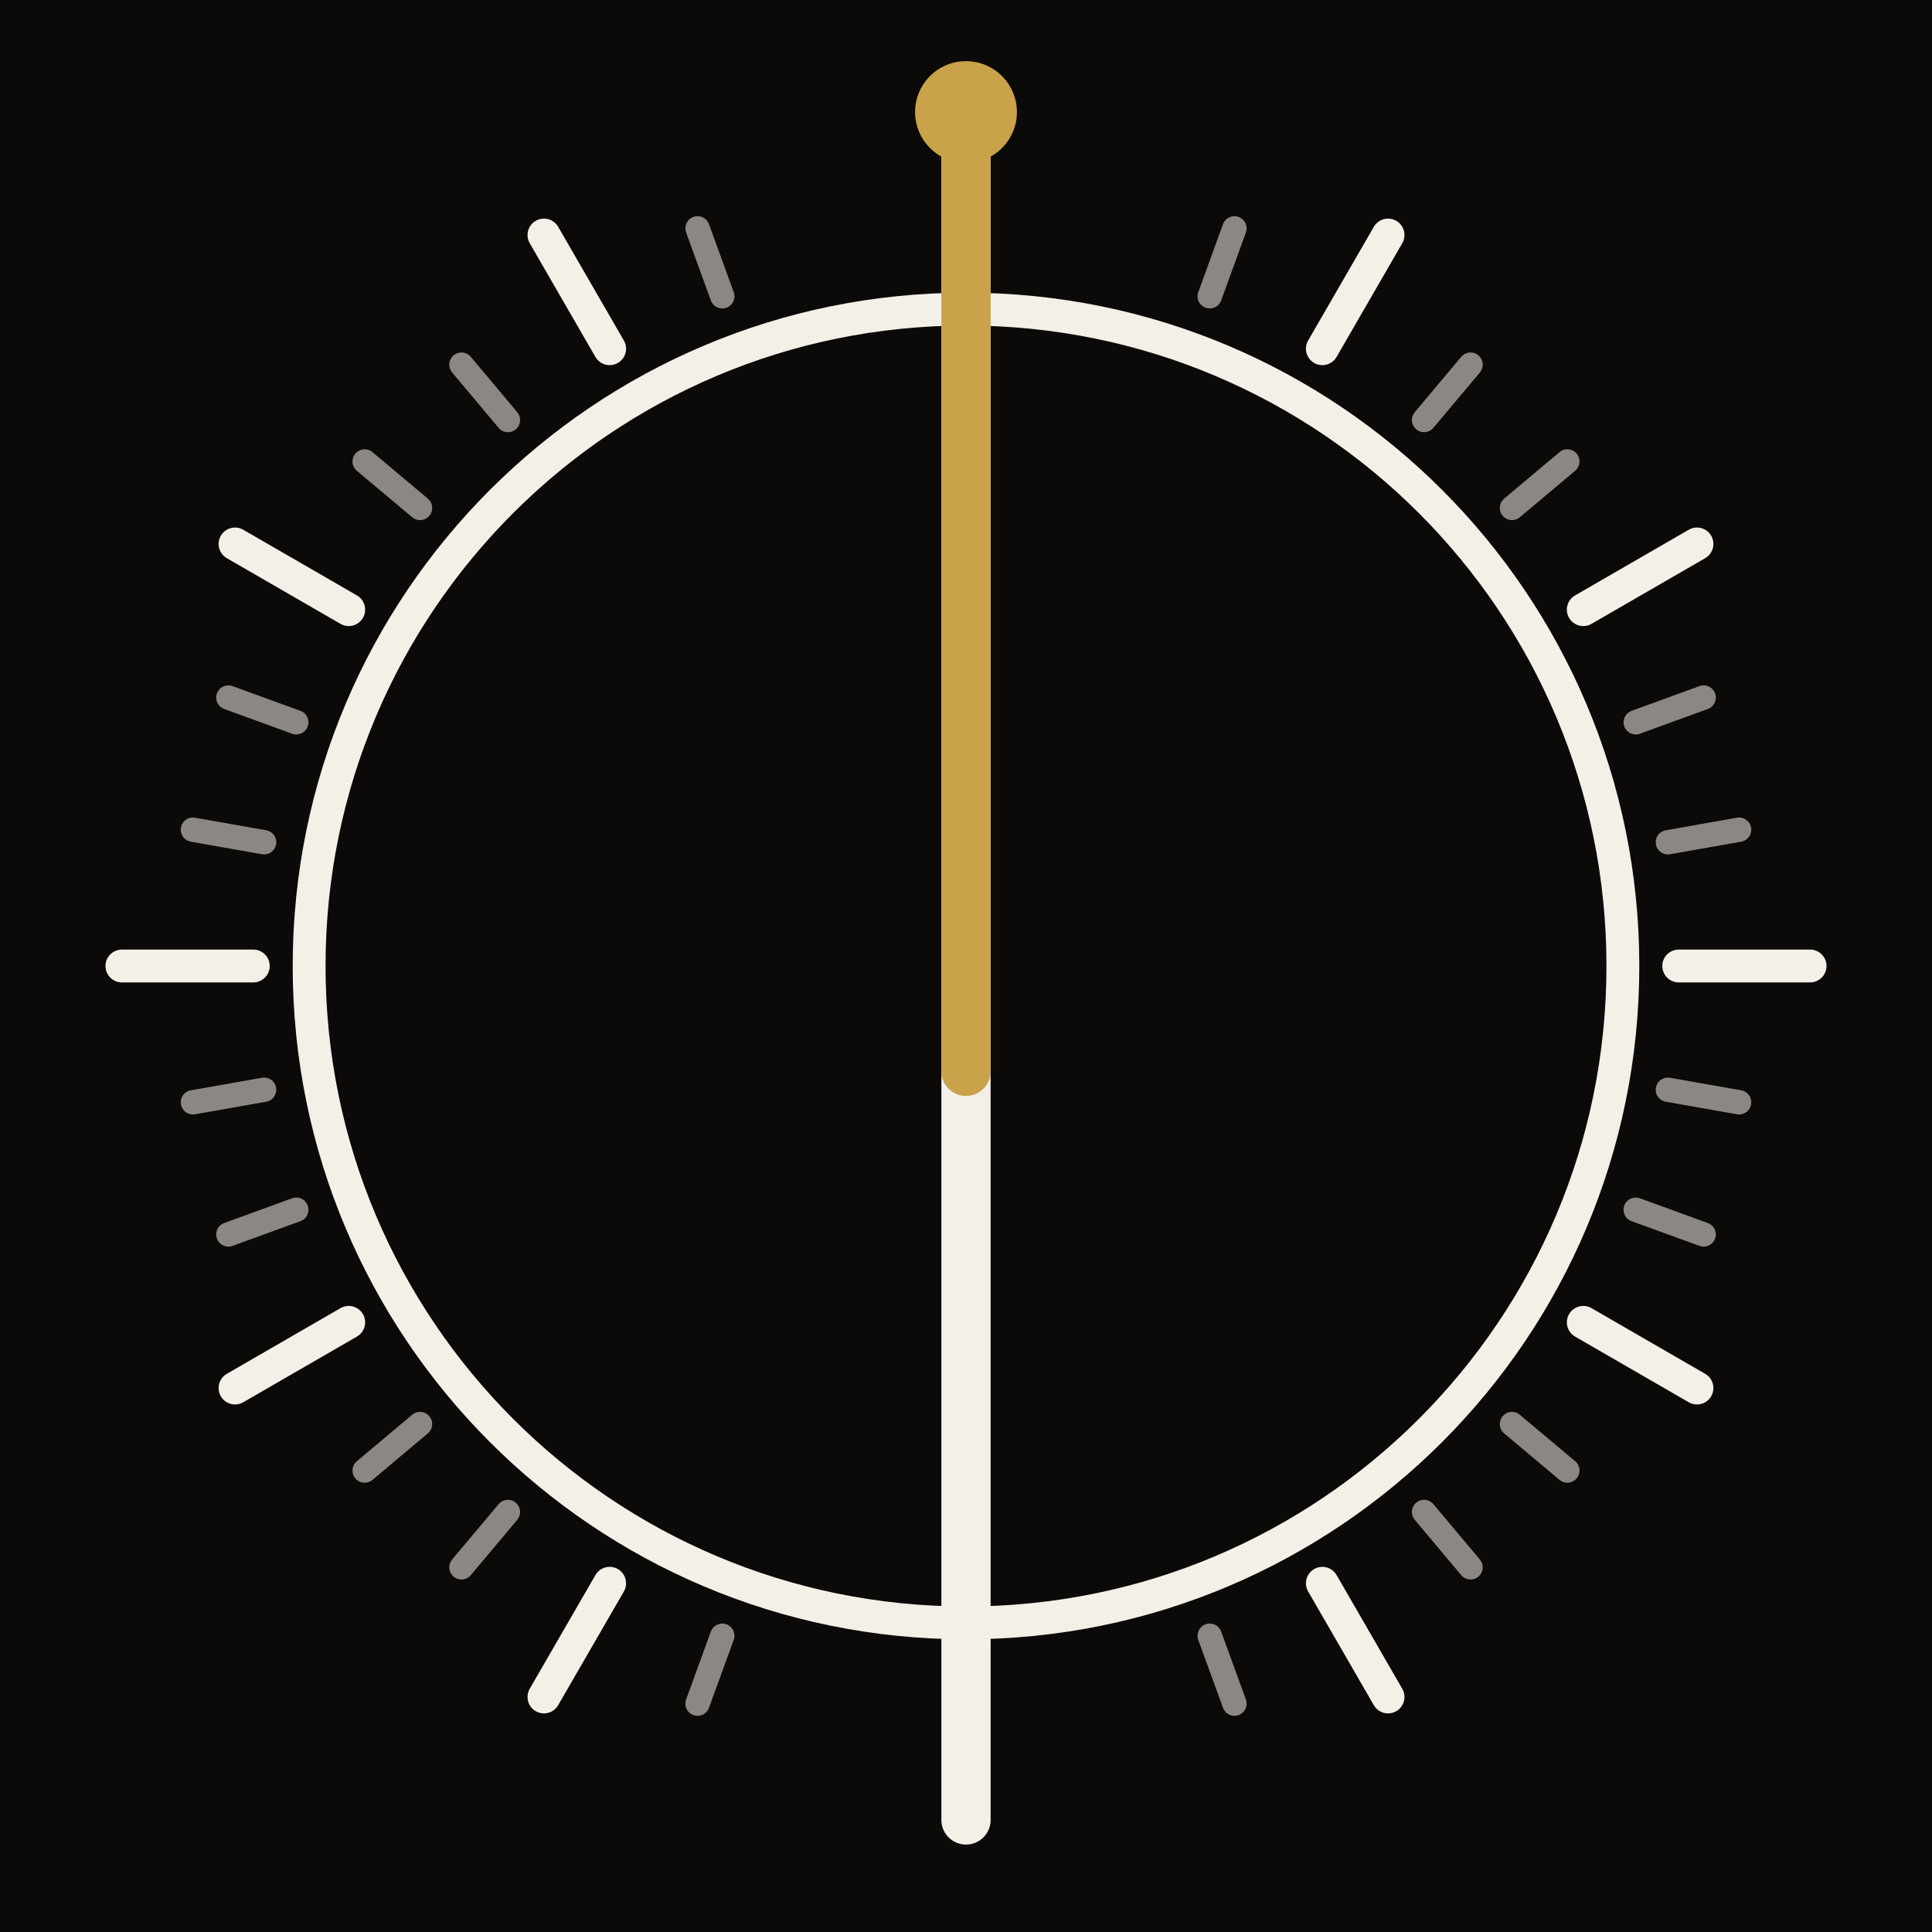
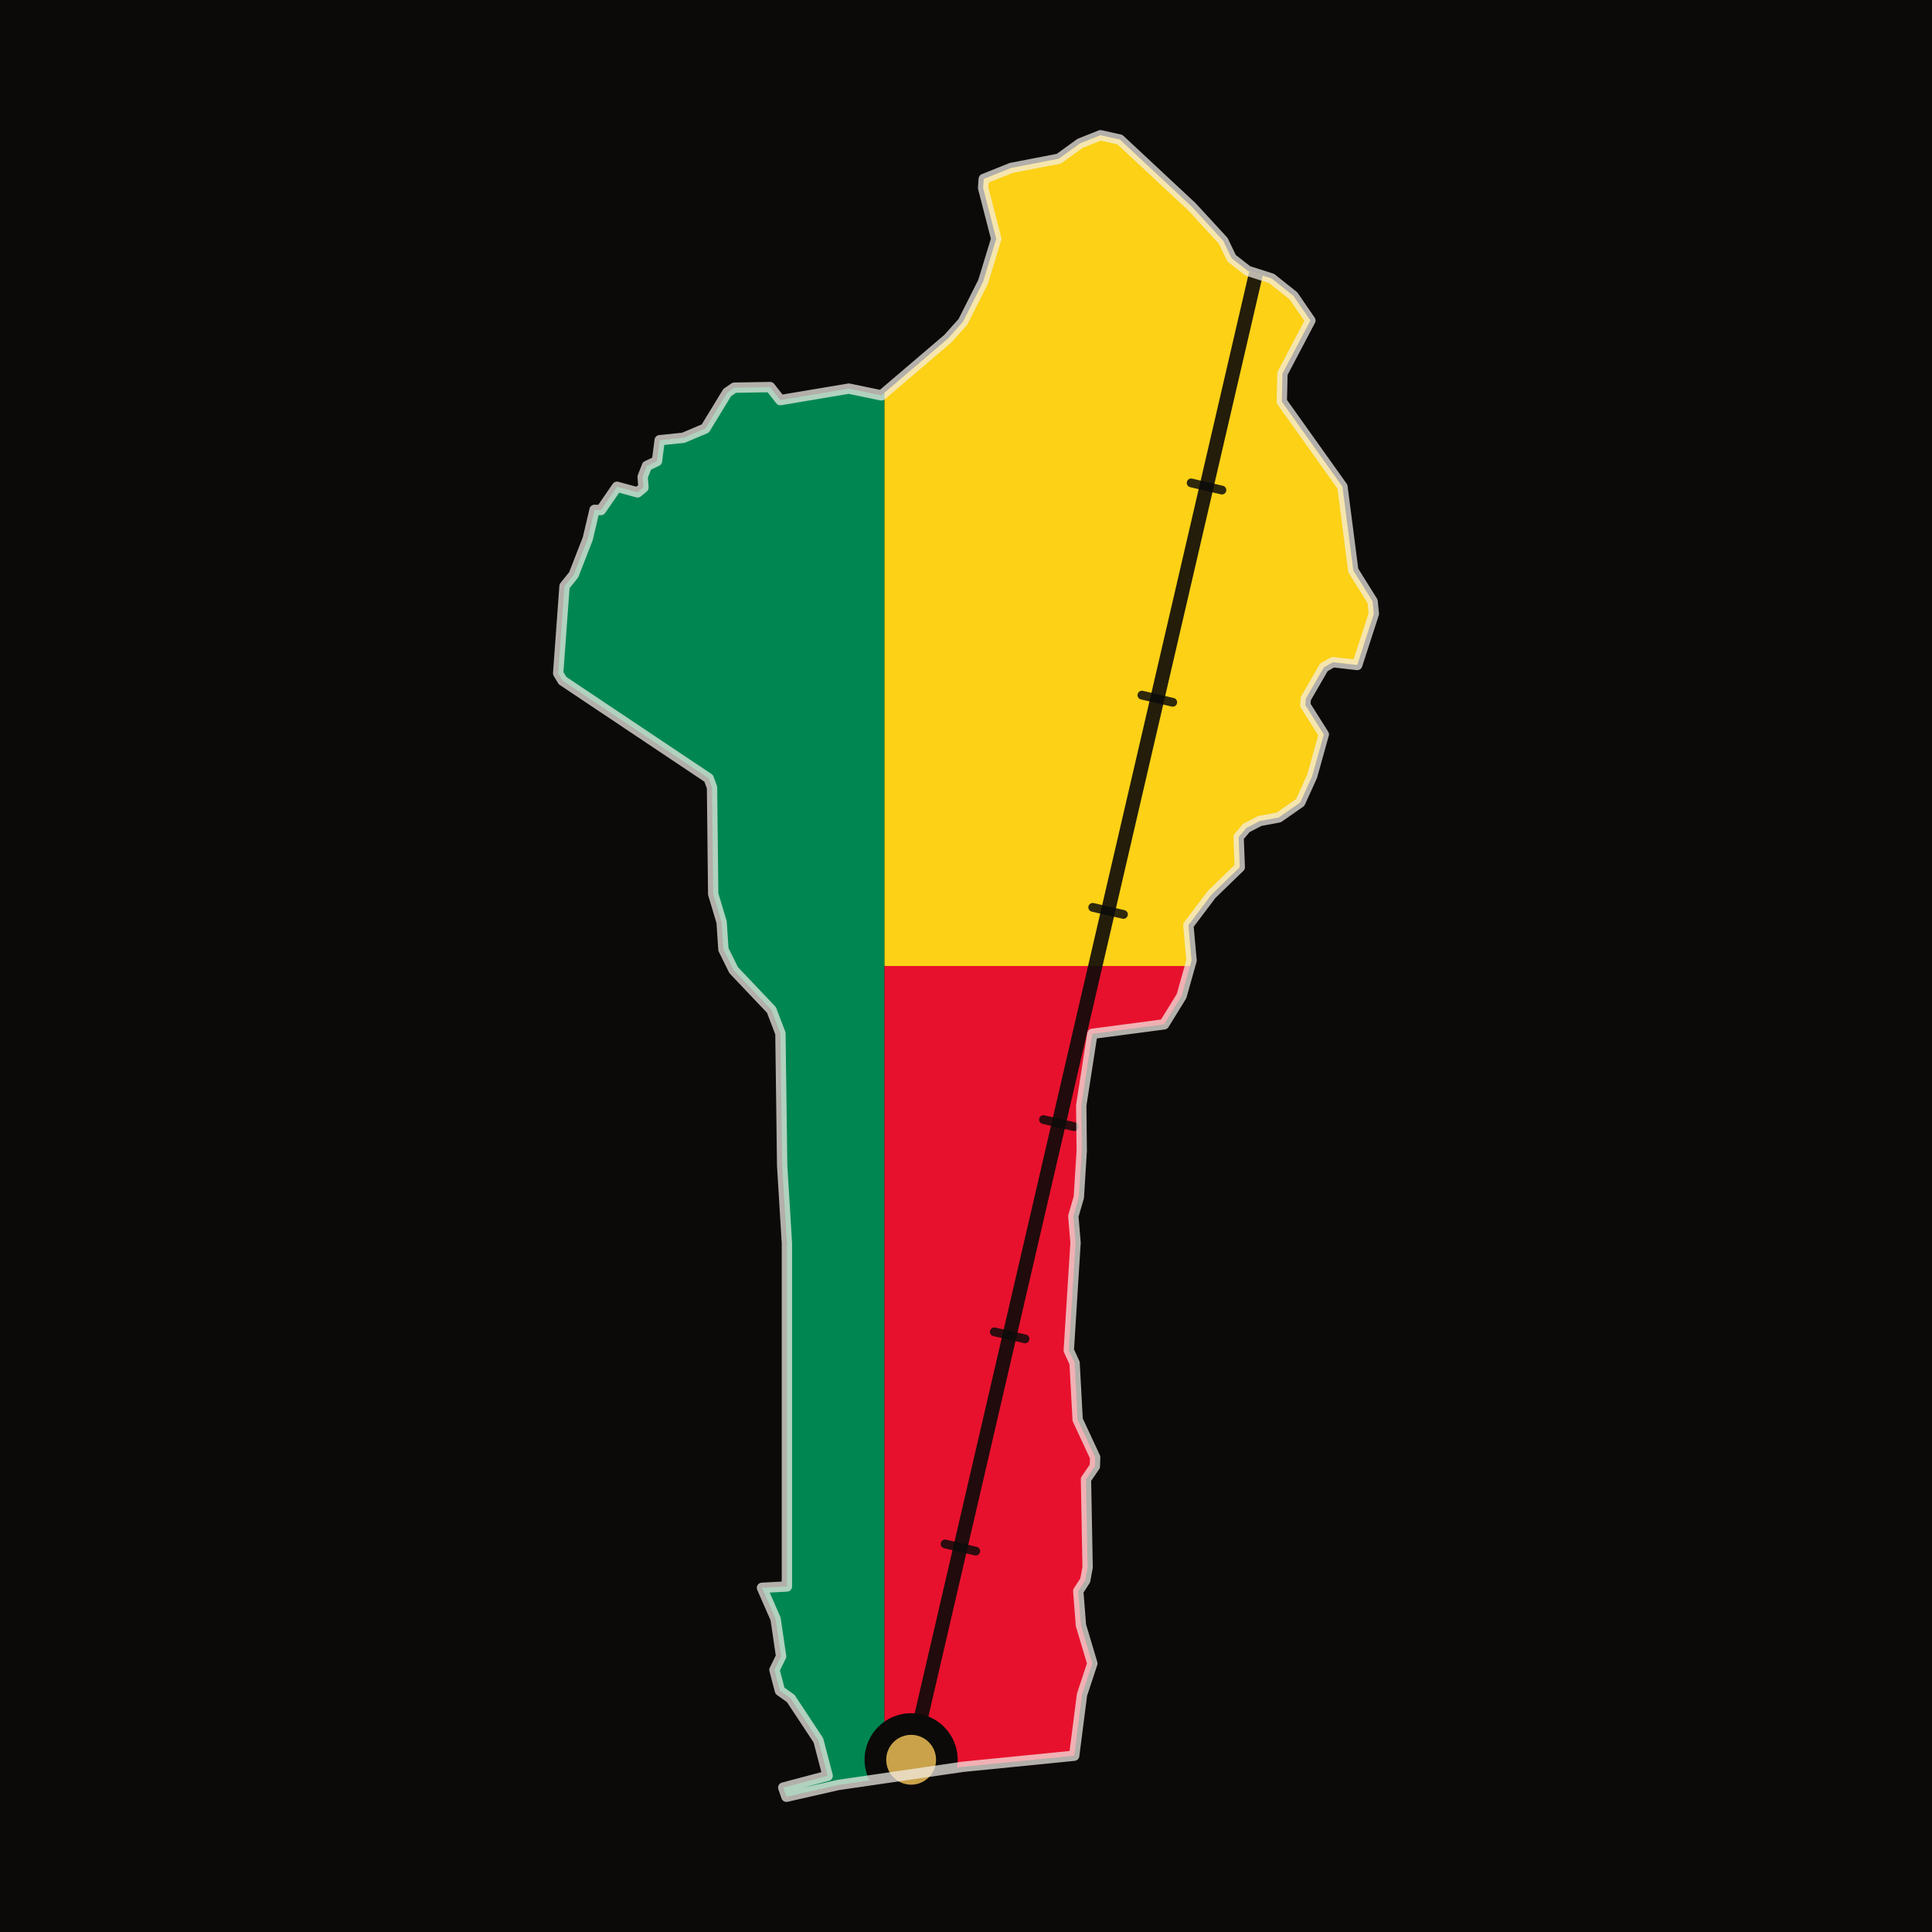
<svg xmlns="http://www.w3.org/2000/svg" viewBox="0 0 200 200" width="200" height="200" role="img" aria-label="Mon Bénin">
  <rect width="200" height="200" fill="#0b0a09" />
-   <circle cx="100.0" cy="100.0" r="68.0" fill="none" stroke="#f4efe7" stroke-width="3.40" />
-   <line x1="125.23" y1="30.67" x2="127.79" y2="23.64" stroke="#f4efe7" stroke-width="2.52" stroke-linecap="round" opacity=".55" />
-   <line x1="136.89" y1="36.10" x2="143.69" y2="24.33" stroke="#f4efe7" stroke-width="3.40" stroke-linecap="round" opacity="1" />
-   <line x1="147.42" y1="43.48" x2="152.23" y2="37.75" stroke="#f4efe7" stroke-width="2.52" stroke-linecap="round" opacity=".55" />
-   <line x1="156.52" y1="52.58" x2="162.25" y2="47.77" stroke="#f4efe7" stroke-width="2.52" stroke-linecap="round" opacity=".55" />
-   <line x1="163.90" y1="63.11" x2="175.67" y2="56.31" stroke="#f4efe7" stroke-width="3.40" stroke-linecap="round" opacity="1" />
-   <line x1="169.33" y1="74.77" x2="176.36" y2="72.21" stroke="#f4efe7" stroke-width="2.52" stroke-linecap="round" opacity=".55" />
-   <line x1="172.66" y1="87.19" x2="180.03" y2="85.89" stroke="#f4efe7" stroke-width="2.52" stroke-linecap="round" opacity=".55" />
-   <line x1="173.78" y1="100.00" x2="187.38" y2="100.00" stroke="#f4efe7" stroke-width="3.40" stroke-linecap="round" opacity="1" />
-   <line x1="172.66" y1="112.81" x2="180.03" y2="114.11" stroke="#f4efe7" stroke-width="2.52" stroke-linecap="round" opacity=".55" />
-   <line x1="169.33" y1="125.23" x2="176.36" y2="127.79" stroke="#f4efe7" stroke-width="2.52" stroke-linecap="round" opacity=".55" />
-   <line x1="163.90" y1="136.89" x2="175.67" y2="143.69" stroke="#f4efe7" stroke-width="3.40" stroke-linecap="round" opacity="1" />
-   <line x1="156.52" y1="147.42" x2="162.25" y2="152.23" stroke="#f4efe7" stroke-width="2.52" stroke-linecap="round" opacity=".55" />
-   <line x1="147.42" y1="156.52" x2="152.23" y2="162.25" stroke="#f4efe7" stroke-width="2.52" stroke-linecap="round" opacity=".55" />
-   <line x1="136.89" y1="163.90" x2="143.69" y2="175.67" stroke="#f4efe7" stroke-width="3.40" stroke-linecap="round" opacity="1" />
-   <line x1="125.23" y1="169.33" x2="127.79" y2="176.36" stroke="#f4efe7" stroke-width="2.52" stroke-linecap="round" opacity=".55" />
-   <line x1="74.77" y1="169.33" x2="72.21" y2="176.36" stroke="#f4efe7" stroke-width="2.52" stroke-linecap="round" opacity=".55" />
-   <line x1="63.11" y1="163.90" x2="56.31" y2="175.67" stroke="#f4efe7" stroke-width="3.40" stroke-linecap="round" opacity="1" />
-   <line x1="52.58" y1="156.52" x2="47.77" y2="162.25" stroke="#f4efe7" stroke-width="2.52" stroke-linecap="round" opacity=".55" />
-   <line x1="43.48" y1="147.42" x2="37.75" y2="152.23" stroke="#f4efe7" stroke-width="2.52" stroke-linecap="round" opacity=".55" />
-   <line x1="36.10" y1="136.89" x2="24.33" y2="143.69" stroke="#f4efe7" stroke-width="3.40" stroke-linecap="round" opacity="1" />
-   <line x1="30.67" y1="125.23" x2="23.64" y2="127.79" stroke="#f4efe7" stroke-width="2.52" stroke-linecap="round" opacity=".55" />
-   <line x1="27.34" y1="112.81" x2="19.97" y2="114.11" stroke="#f4efe7" stroke-width="2.52" stroke-linecap="round" opacity=".55" />
-   <line x1="26.22" y1="100.00" x2="12.62" y2="100.00" stroke="#f4efe7" stroke-width="3.40" stroke-linecap="round" opacity="1" />
-   <line x1="27.34" y1="87.19" x2="19.97" y2="85.89" stroke="#f4efe7" stroke-width="2.52" stroke-linecap="round" opacity=".55" />
-   <line x1="30.67" y1="74.77" x2="23.64" y2="72.21" stroke="#f4efe7" stroke-width="2.52" stroke-linecap="round" opacity=".55" />
-   <line x1="36.10" y1="63.11" x2="24.33" y2="56.31" stroke="#f4efe7" stroke-width="3.40" stroke-linecap="round" opacity="1" />
-   <line x1="43.48" y1="52.58" x2="37.75" y2="47.77" stroke="#f4efe7" stroke-width="2.52" stroke-linecap="round" opacity=".55" />
-   <line x1="52.58" y1="43.48" x2="47.77" y2="37.75" stroke="#f4efe7" stroke-width="2.52" stroke-linecap="round" opacity=".55" />
-   <line x1="63.11" y1="36.10" x2="56.31" y2="24.33" stroke="#f4efe7" stroke-width="3.40" stroke-linecap="round" opacity="1" />
-   <line x1="74.77" y1="30.67" x2="72.21" y2="23.64" stroke="#f4efe7" stroke-width="2.52" stroke-linecap="round" opacity=".55" />
-   <line x1="100.0" y1="11.6" x2="100.0" y2="188.4" stroke="#f4efe7" stroke-width="5.10" stroke-linecap="round" />
-   <line x1="100.0" y1="11.6" x2="100.0" y2="110.9" stroke="#c9a24a" stroke-width="5.10" stroke-linecap="round" />
-   <circle cx="100.0" cy="11.6" r="5.27" fill="#c9a24a" />
+   <defs>
+     <clipPath id="c3">
+       <path d="M81.41 186.00 L81.08 185.05 L85.68 183.83 L84.72 180.16 L81.86 175.83 L80.74 175.03 L80.17 172.87 L80.86 171.46 L80.29 167.59 L78.88 164.37 L81.46 164.23 L81.46 128.71 L80.97 120.67 L80.79 106.98 L79.86 104.55 L75.95 100.43 L74.89 98.29 L74.70 95.46 L73.83 92.55 L73.71 81.52 L73.36 80.57 L58.24 70.46 L57.78 69.70 L58.44 60.68 L59.39 59.50 L60.84 55.78 L61.55 52.78 L62.21 52.80 L63.87 50.39 L66.00 50.97 L66.61 50.47 L66.53 49.36 L66.97 48.23 L68.01 47.73 L68.29 45.57 L70.74 45.32 L73.01 44.36 L75.28 40.64 L76.02 40.13 L79.72 40.07 L80.78 41.42 L87.87 40.23 L91.24 40.93 L98.13 35.05 L99.68 33.32 L101.77 29.17 L103.13 24.72 L101.77 19.45 L101.84 18.52 L104.69 17.38 L109.61 16.43 L111.81 14.84 L113.92 14.00 L115.93 14.45 L123.39 21.41 L126.63 24.93 L127.50 26.74 L129.17 28.04 L131.64 28.83 L133.90 30.63 L135.65 33.18 L132.76 38.67 L132.69 41.57 L138.97 50.38 L140.09 59.05 L142.09 62.25 L142.22 63.54 L140.50 68.84 L137.98 68.55 L137.05 69.08 L135.17 72.33 L135.13 73.00 L137.04 76.02 L135.83 80.36 L134.60 83.07 L132.38 84.62 L130.41 84.99 L129.02 85.71 L128.22 86.66 L128.34 89.77 L125.42 92.60 L123.02 95.78 L123.35 99.43 L122.31 103.12 L120.51 106.04 L113.08 107.02 L111.93 114.44 L111.98 119.14 L111.68 123.94 L111.11 125.90 L111.34 128.65 L110.64 139.79 L111.24 141.10 L111.56 146.97 L113.37 150.86 L113.34 151.79 L112.42 153.14 L112.59 162.26 L112.34 163.60 L111.62 164.71 L111.90 168.26 L113.08 172.20 L112.01 175.43 L111.20 181.75 L99.67 182.90 L86.78 184.78 L81.41 186.00 Z" />
+     </clipPath>
+   </defs>
+   <g clip-path="url(#c3)">
+     <rect x="55.78" y="12.00" width="35.78" height="176.00" fill="#008751" />
+     <rect x="91.56" y="12.00" width="52.66" height="88.00" fill="#fcd116" />
+     <rect x="91.56" y="100.00" width="52.66" height="88.00" fill="#e8112d" />
+     <line x1="94.32" y1="182.17" x2="135.71" y2="3.78" stroke="#0b0a09" stroke-width="1.46" stroke-linecap="round" opacity=".9" />
+     <line x1="97.83" y1="159.83" x2="101.01" y2="160.57" stroke="#0b0a09" stroke-width="0.91" stroke-linecap="round" opacity=".85" />
+     <line x1="102.93" y1="137.87" x2="106.11" y2="138.60" stroke="#0b0a09" stroke-width="0.91" stroke-linecap="round" opacity=".85" />
+     <line x1="108.02" y1="115.90" x2="111.21" y2="116.63" stroke="#0b0a09" stroke-width="0.91" stroke-linecap="round" opacity=".85" />
+     <line x1="113.12" y1="93.93" x2="116.30" y2="94.66" stroke="#0b0a09" stroke-width="0.91" stroke-linecap="round" opacity=".85" />
+     <line x1="118.21" y1="71.96" x2="121.40" y2="72.70" stroke="#0b0a09" stroke-width="0.91" stroke-linecap="round" opacity=".85" />
+     <line x1="123.31" y1="49.99" x2="126.49" y2="50.73" stroke="#0b0a09" stroke-width="0.91" stroke-linecap="round" opacity=".85" />
+   </g>
+   <circle cx="94.32" cy="182.17" r="4.82" fill="#0b0a09" />
+   <circle cx="94.32" cy="182.17" r="2.58" fill="#c9a24a" />
+   <path d="M81.41 186.00 L81.08 185.05 L85.68 183.83 L84.72 180.16 L81.86 175.83 L80.74 175.03 L80.17 172.87 L80.86 171.46 L80.29 167.59 L78.88 164.37 L81.46 164.23 L81.46 128.71 L80.97 120.67 L80.79 106.98 L79.86 104.55 L75.95 100.43 L74.89 98.29 L74.70 95.46 L73.83 92.55 L73.71 81.52 L73.36 80.57 L58.24 70.46 L57.78 69.70 L58.44 60.68 L59.39 59.50 L60.84 55.78 L61.55 52.78 L62.21 52.80 L63.87 50.39 L66.00 50.97 L66.61 50.47 L66.53 49.36 L66.97 48.23 L68.01 47.73 L68.29 45.57 L70.74 45.32 L73.01 44.36 L75.28 40.64 L76.02 40.13 L79.72 40.07 L80.78 41.42 L87.87 40.23 L91.24 40.93 L98.13 35.05 L99.68 33.32 L101.77 29.17 L103.13 24.72 L101.77 19.45 L101.84 18.52 L104.69 17.38 L109.61 16.43 L111.81 14.84 L113.92 14.00 L115.93 14.45 L123.39 21.41 L126.63 24.93 L127.50 26.74 L129.17 28.04 L131.64 28.83 L133.90 30.63 L135.65 33.18 L132.76 38.67 L132.69 41.57 L138.97 50.38 L140.09 59.05 L142.09 62.25 L142.22 63.54 L140.50 68.84 L137.98 68.55 L137.05 69.08 L135.17 72.33 L135.13 73.00 L137.04 76.02 L135.83 80.36 L134.60 83.07 L132.38 84.62 L130.41 84.99 L129.02 85.71 L128.22 86.66 L128.34 89.77 L125.42 92.60 L123.02 95.78 L123.35 99.43 L122.31 103.12 L120.51 106.04 L113.08 107.02 L111.93 114.44 L111.98 119.14 L111.68 123.94 L111.11 125.90 L111.34 128.65 L110.64 139.79 L111.24 141.10 L111.56 146.97 L113.37 150.86 L113.34 151.79 L112.42 153.14 L112.59 162.26 L112.34 163.60 L111.62 164.71 L111.90 168.26 L113.08 172.20 L112.01 175.43 L111.20 181.75 L99.67 182.90 L86.78 184.78 L81.41 186.00 Z" fill="none" stroke="#f4efe7" stroke-width="1.07" stroke-linejoin="round" opacity=".72" />
</svg>
